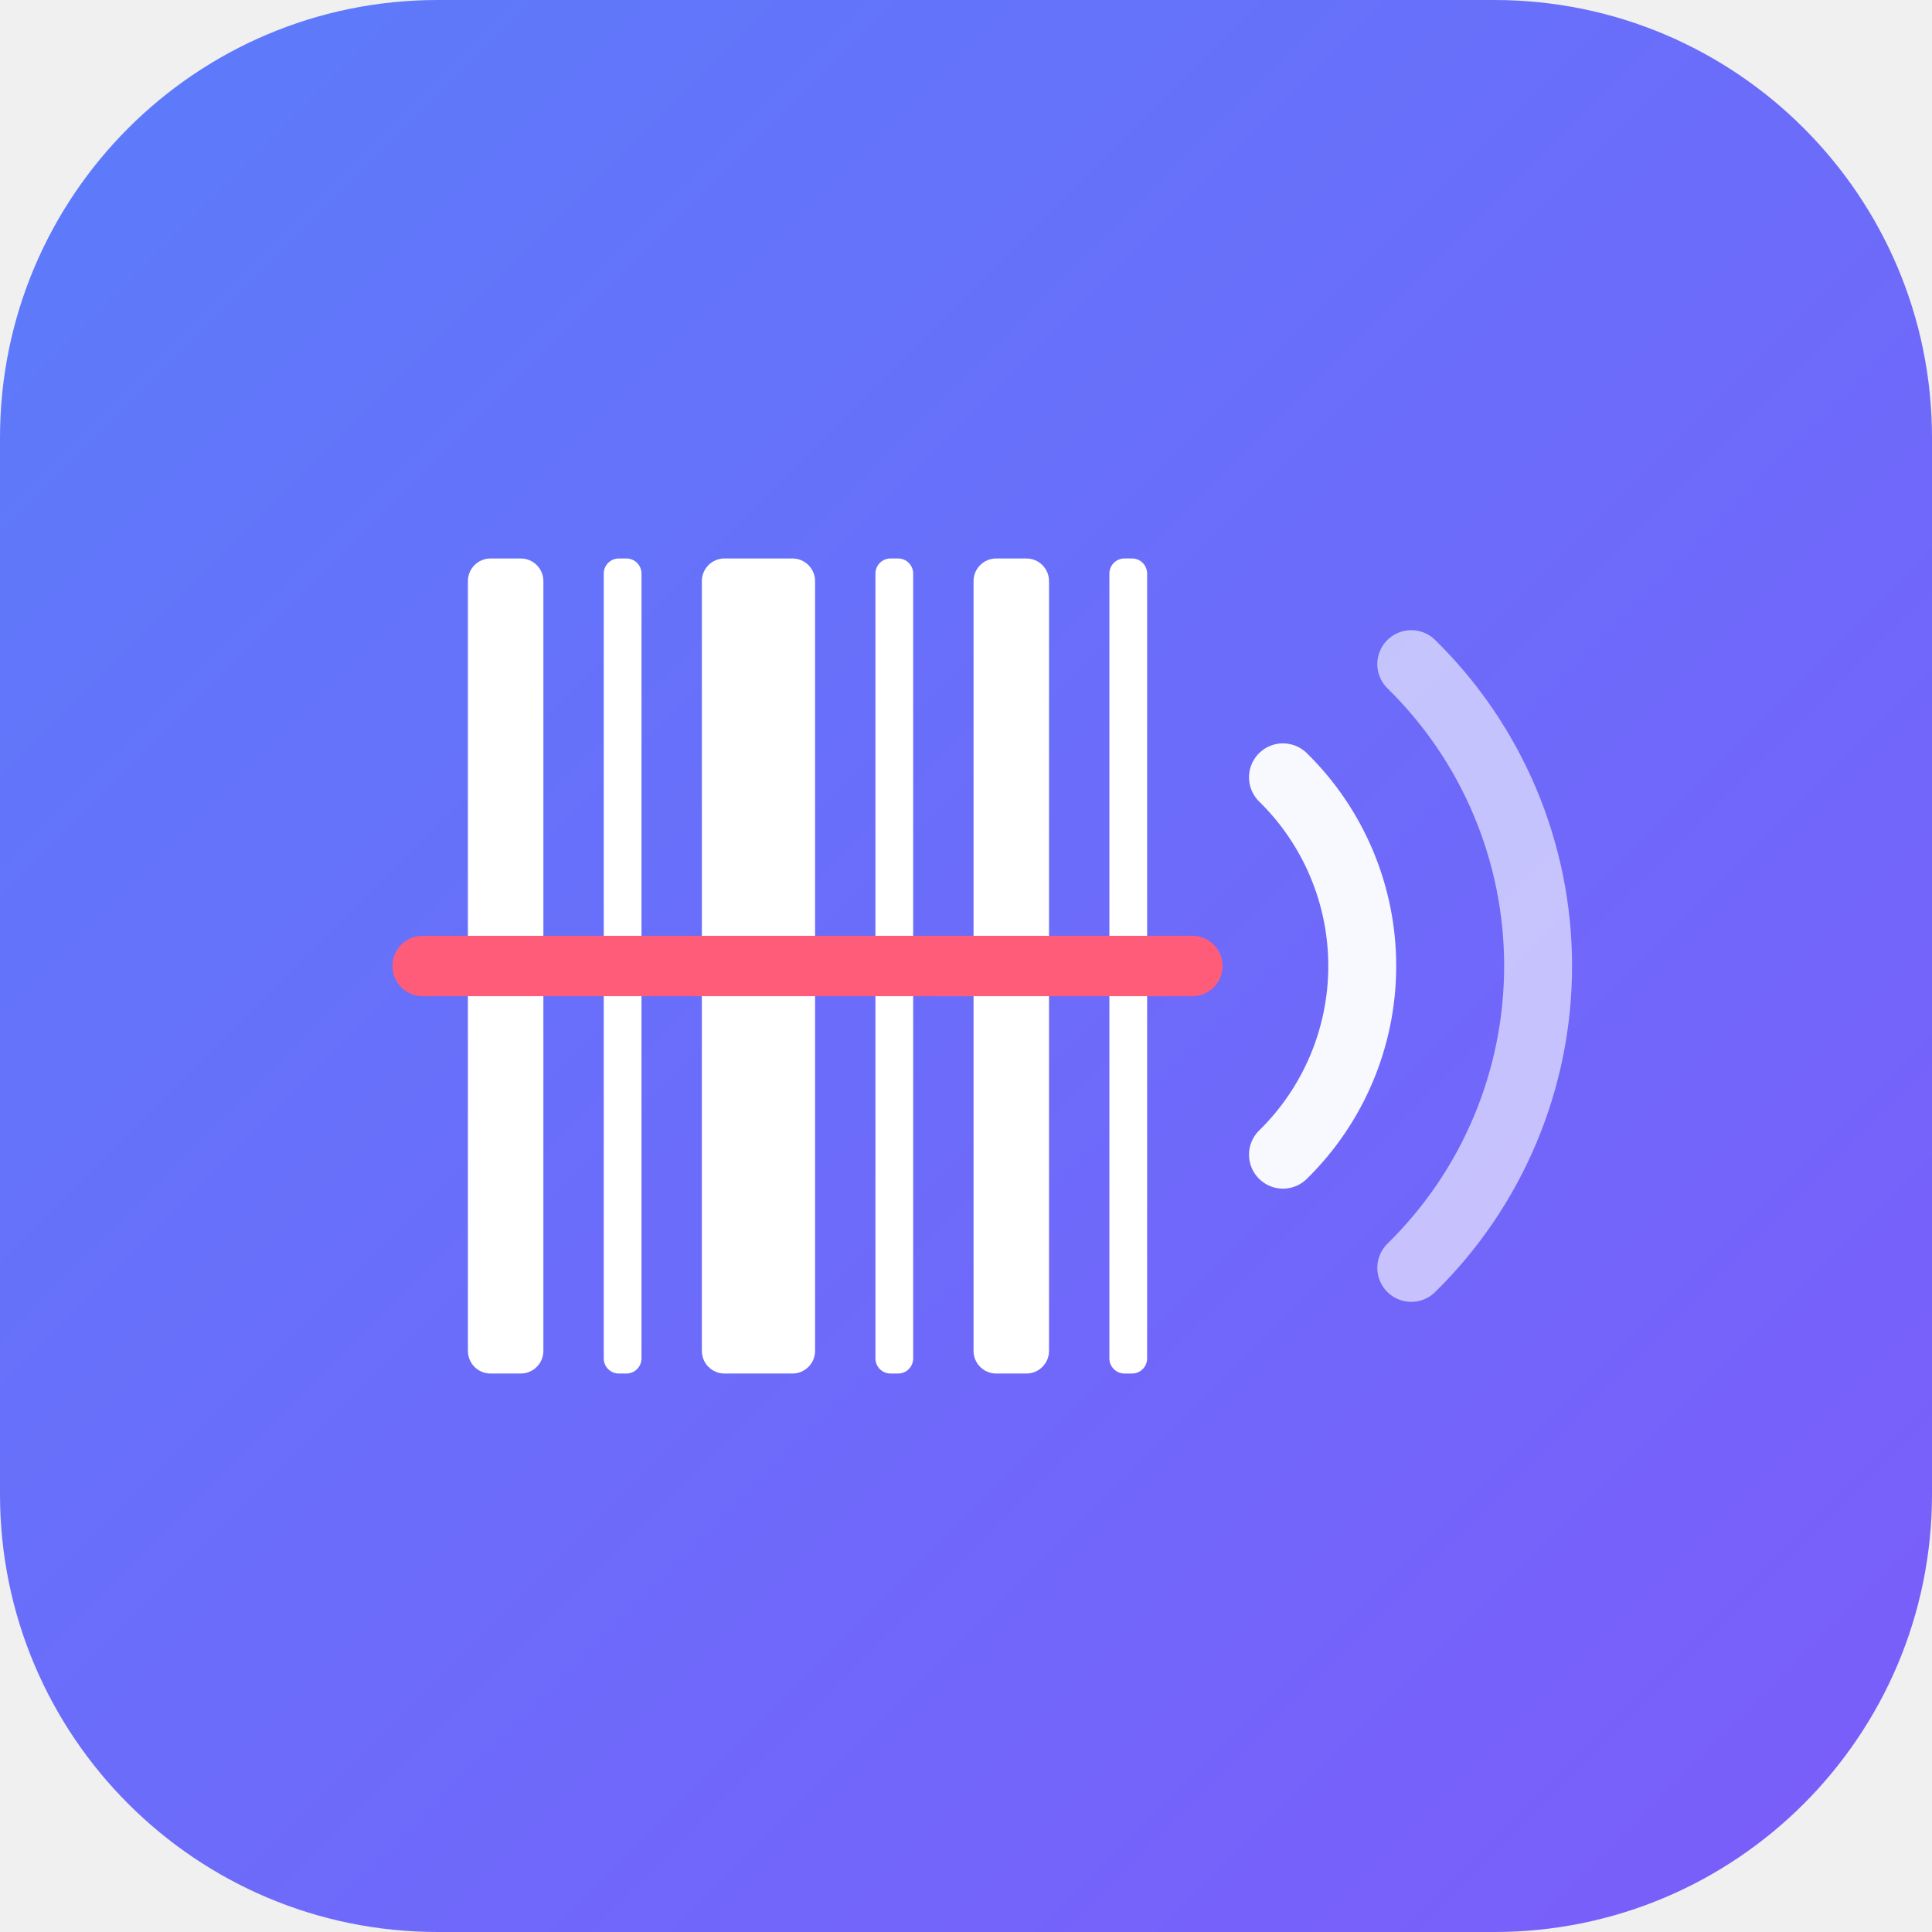
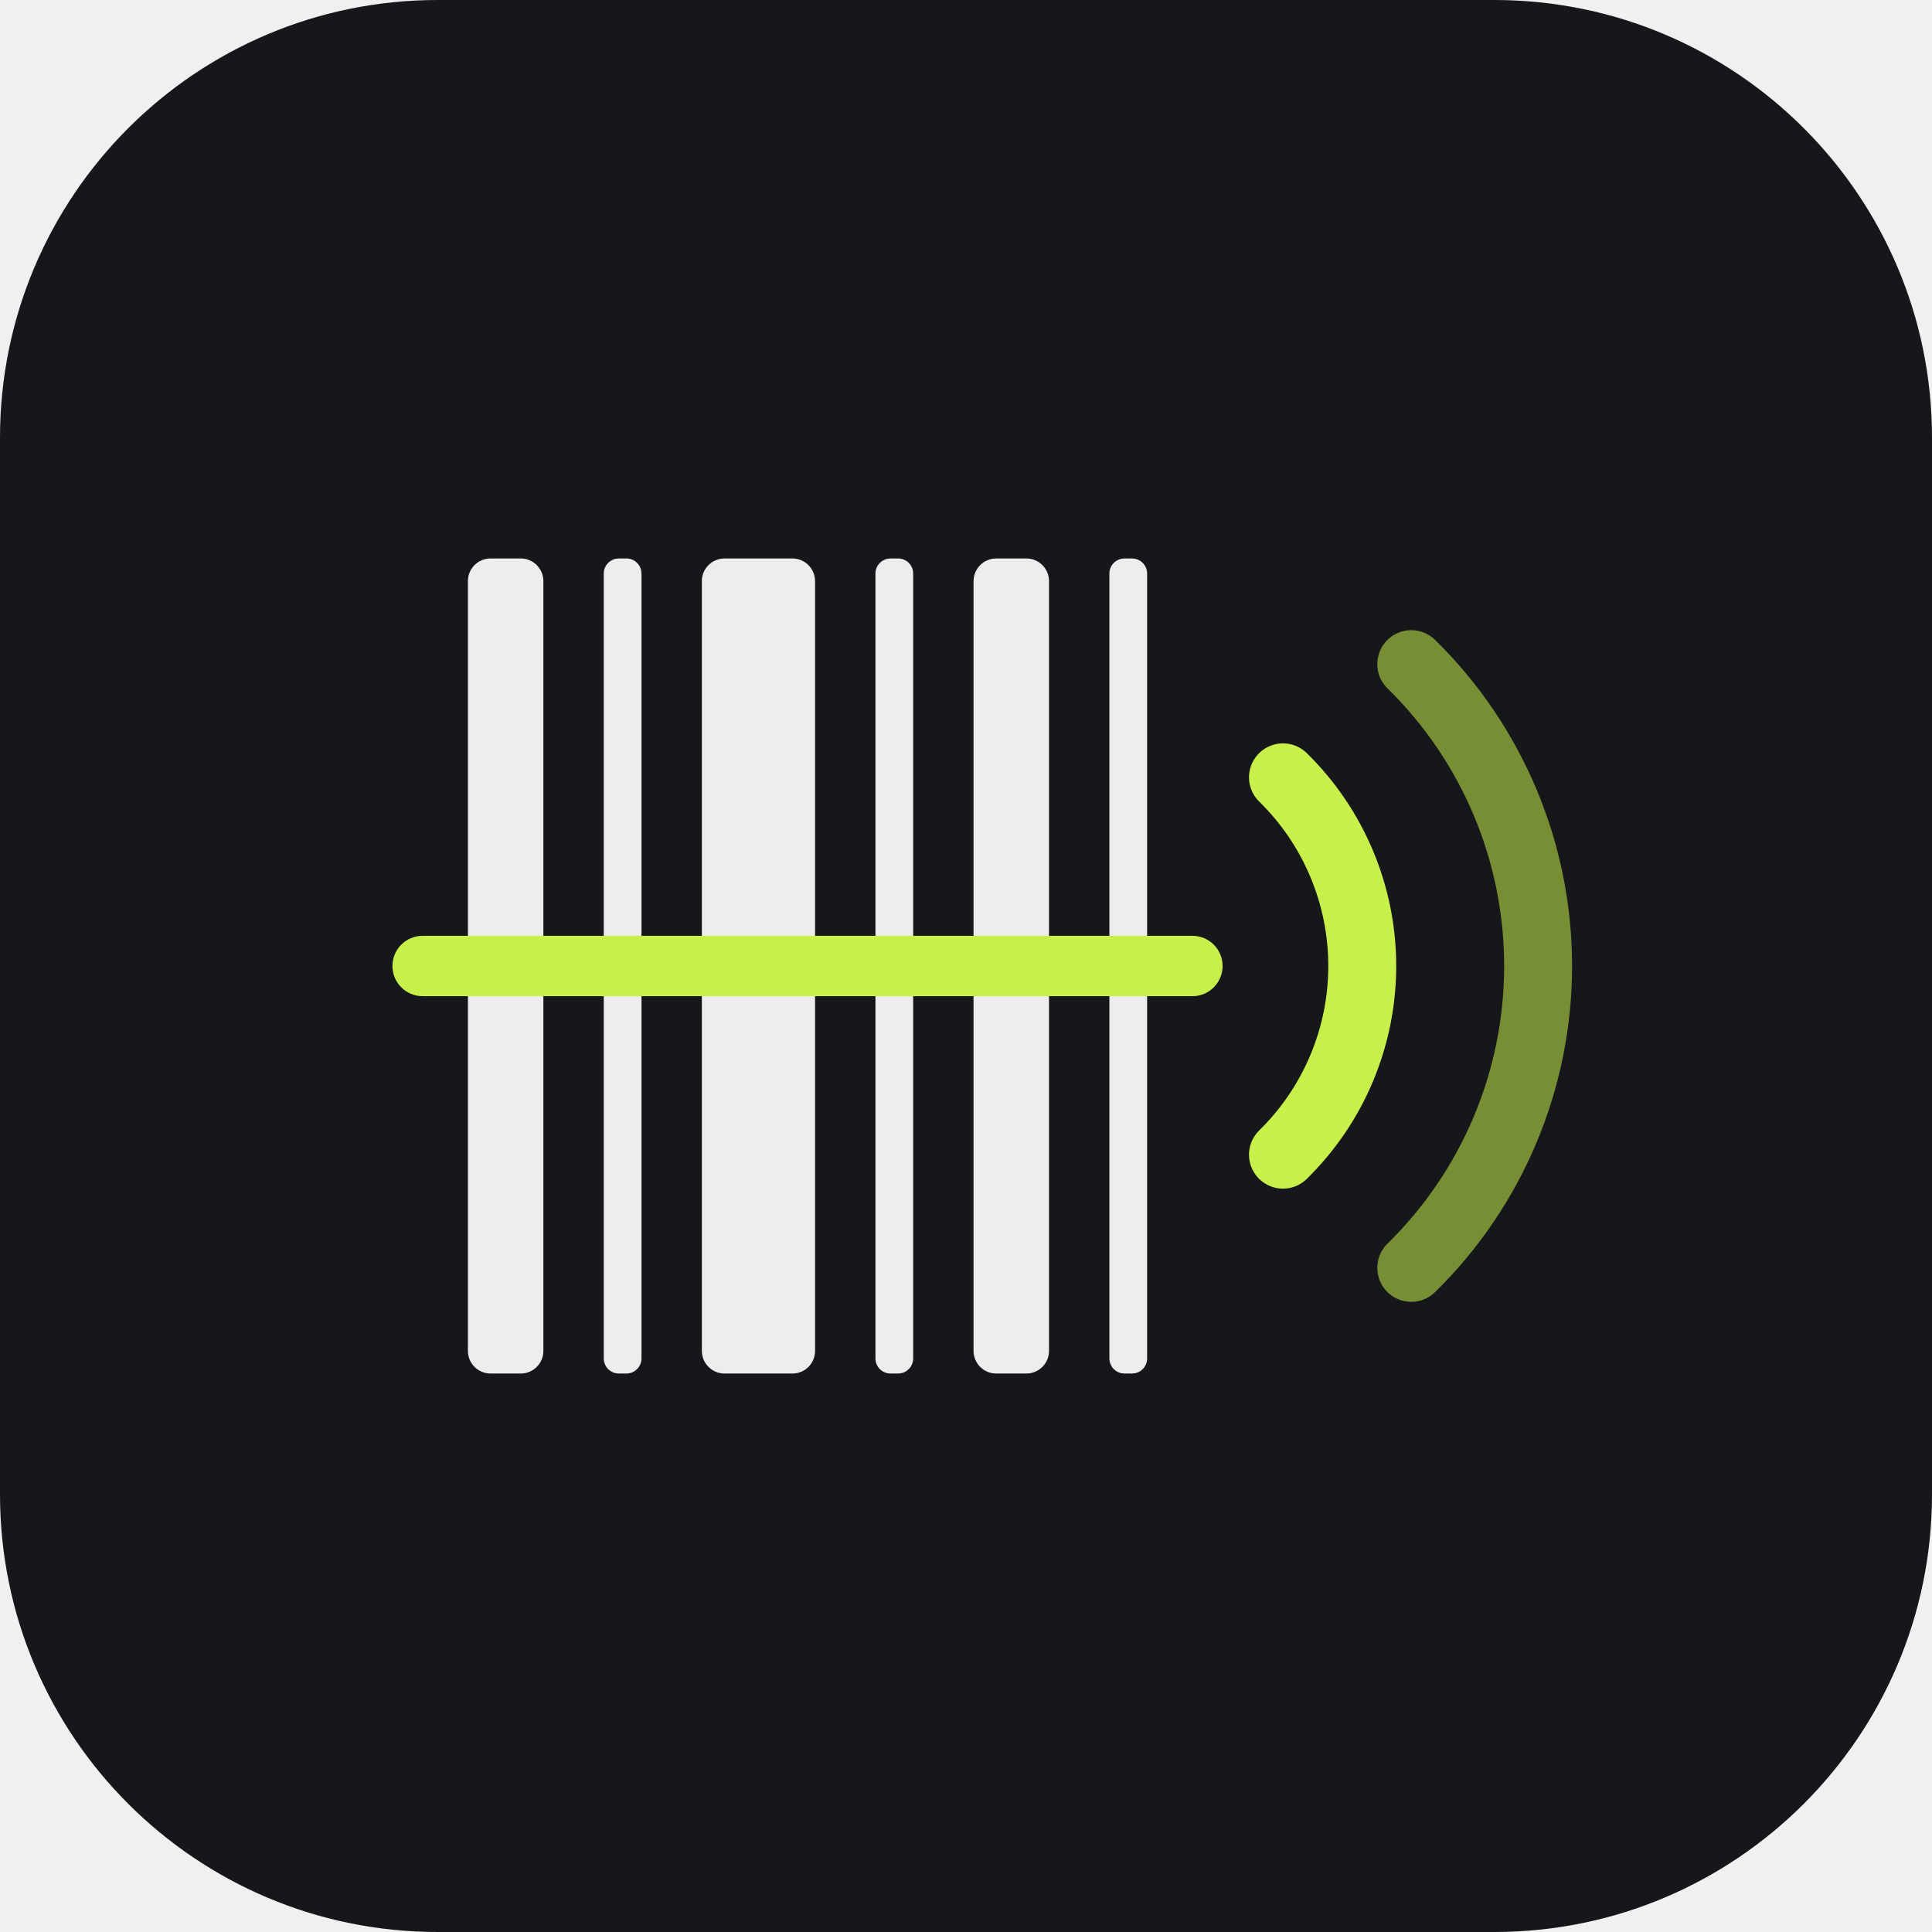
<svg xmlns="http://www.w3.org/2000/svg" viewBox="0 0 512 512">
-   <defs>
-     <linearGradient id="g" x1="0" y1="0" x2="1" y2="1">
-       <stop offset="0" stop-color="#5b7cfa" />
-       <stop offset="1" stop-color="#7c5cfa" />
-     </linearGradient>
-   </defs>
-   <rect width="512" height="512" rx="116" fill="url(#g)" />
-   <g fill="#fff">
+   <rect width="512" height="512" rx="116" fill="#16171a" />
+   <g fill="#ededee">
    <rect x="124" y="148" width="20" height="216" rx="6" />
    <rect x="160" y="148" width="10" height="216" rx="4" />
    <rect x="186" y="148" width="30" height="216" rx="6" />
    <rect x="232" y="148" width="10" height="216" rx="4" />
    <rect x="258" y="148" width="20" height="216" rx="6" />
    <rect x="294" y="148" width="10" height="216" rx="4" />
  </g>
-   <g fill="none" stroke="#fff" stroke-width="18" stroke-linecap="round">
-     <path d="M340 206a70 70 0 0 1 0 100" opacity=".95" />
-     <path d="M374 176a112 112 0 0 1 0 160" opacity=".6" />
+   <g fill="none" stroke="#c8f04b" stroke-width="18" stroke-linecap="round">
+     <path d="M340 206a70 70 0 0 1 0 100" />
+     <path d="M374 176a112 112 0 0 1 0 160" opacity=".55" />
  </g>
-   <rect x="104" y="248" width="220" height="16" rx="8" fill="#ff5c7a" />
+   <rect x="104" y="248" width="220" height="16" rx="8" fill="#c8f04b" />
</svg>
